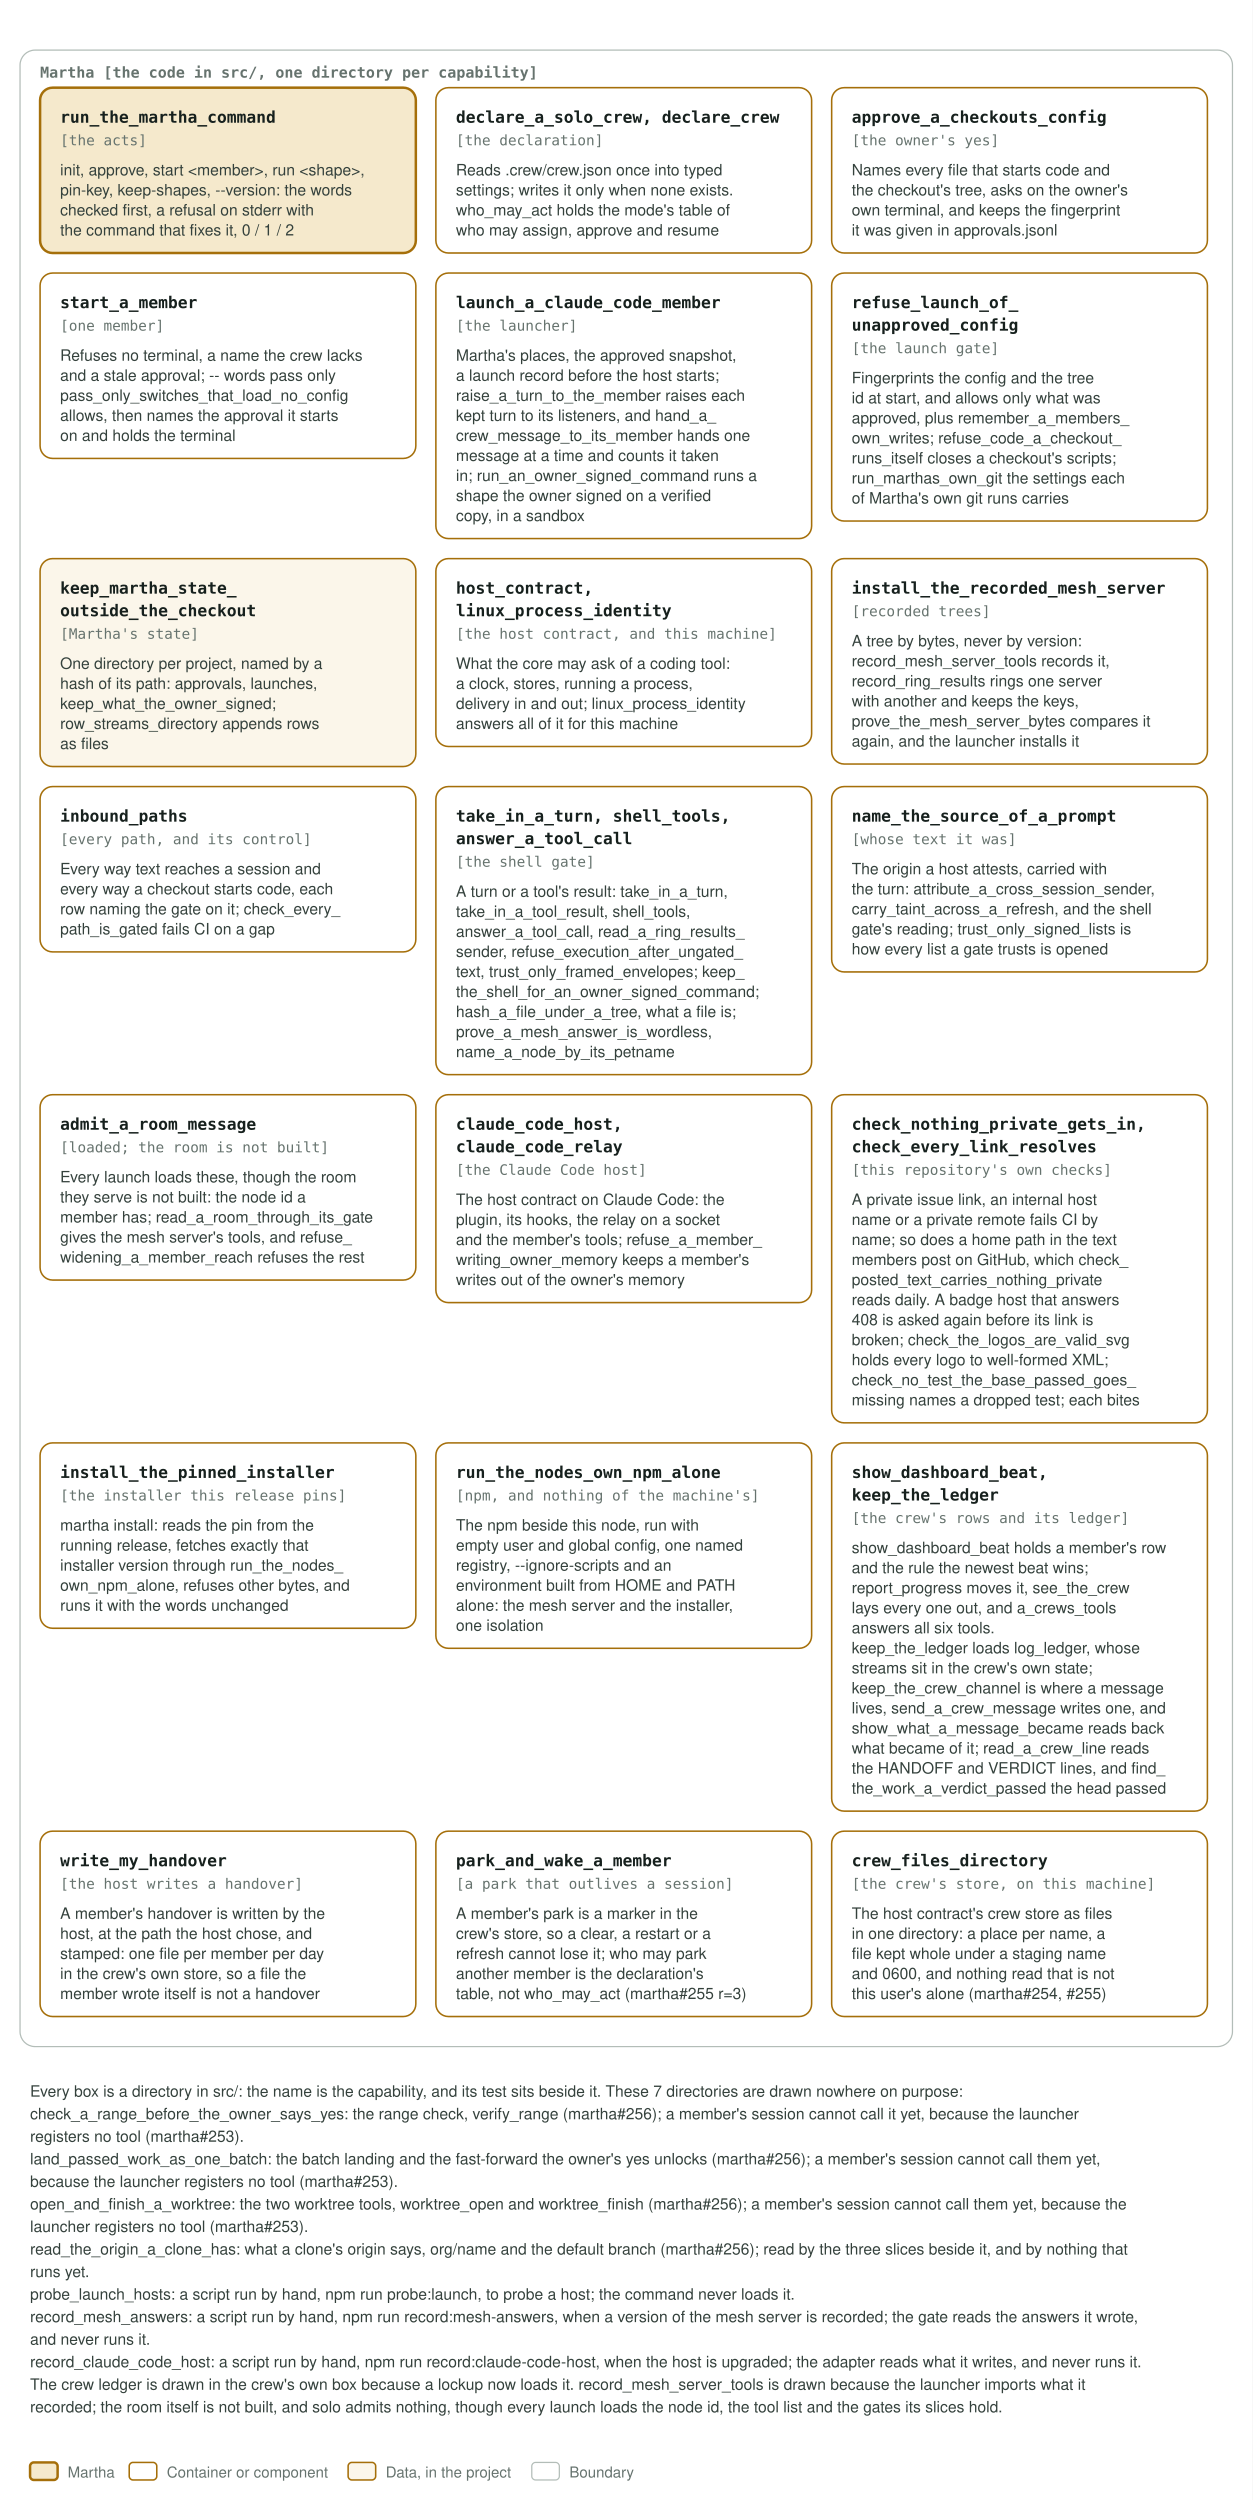
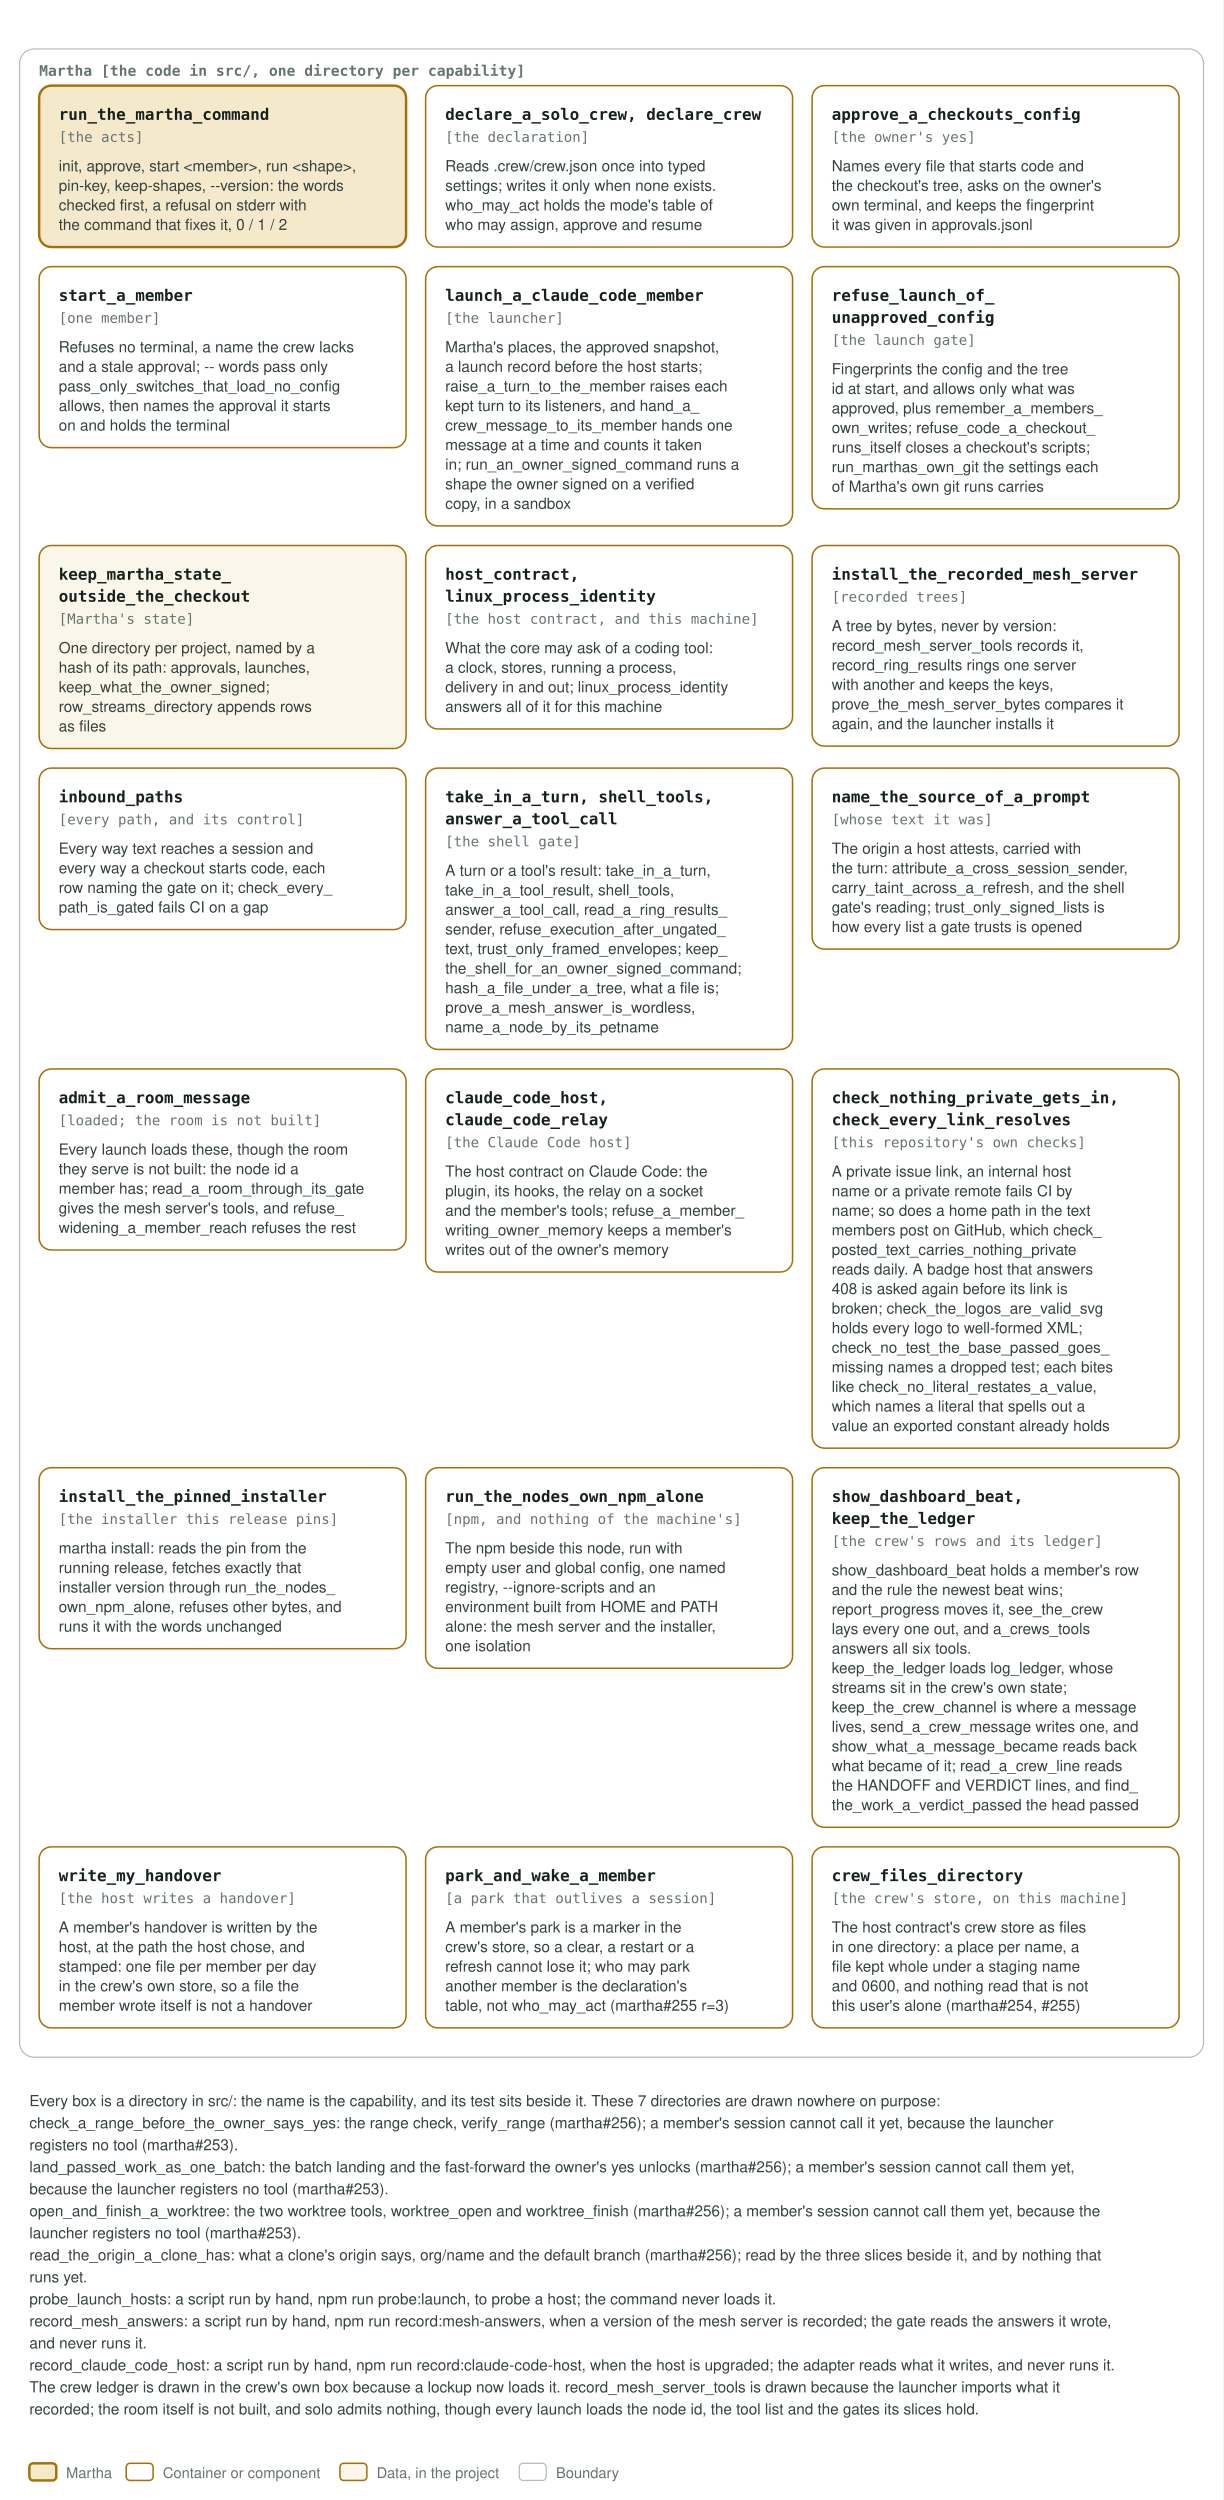
- <svg xmlns="http://www.w3.org/2000/svg" viewBox="0 0 1000 1996" role="img" aria-label="Martha components">
+ <svg xmlns="http://www.w3.org/2000/svg" viewBox="0 0 1000 2044" role="img" aria-label="Martha components">
  <style>
.t-name { font-family: "Atkinson Hyperlegible", "Segoe UI", system-ui, -apple-system, Helvetica, Arial, sans-serif; font-size: 15px; font-weight: 700; }
.t-desc { font-family: "Atkinson Hyperlegible", "Segoe UI", system-ui, -apple-system, Helvetica, Arial, sans-serif; font-size: 12.5px; }
.t-rel { font-family: "Atkinson Hyperlegible", "Segoe UI", system-ui, -apple-system, Helvetica, Arial, sans-serif; font-size: 11.5px; paint-order: stroke; stroke-width: 4px; stroke-linejoin: round; }
.t-code { font-family: "JetBrains Mono", ui-monospace, Menlo, Consolas, monospace; font-size: 13px; font-weight: 600; }
.t-type { font-family: "JetBrains Mono", ui-monospace, Menlo, Consolas, monospace; font-size: 11.5px; }
.t-bound { font-family: "JetBrains Mono", ui-monospace, Menlo, Consolas, monospace; font-size: 12px; font-weight: 600; }
.t-leg { font-family: "Atkinson Hyperlegible", "Segoe UI", system-ui, -apple-system, Helvetica, Arial, sans-serif; font-size: 12px; }
.edge { fill: none; stroke-width: 1.25; }
.edge-team { fill: none; stroke-width: 1.25; stroke-dasharray: 5 4; }
.bg { fill: #FFFFFF; }
.b-sys { fill: #F5E9CC; stroke: #A56F0A; stroke-width: 2; }
.b-per { fill: #E3EBF2; stroke: #3B5B7A; stroke-width: 1.25; }
.b-mac { fill: #E6E4EE; stroke: #5E5A78; stroke-width: 1.25; stroke-dasharray: 5 4; }
.b-ext { fill: #ECEFED; stroke: #8A9791; stroke-width: 1.25; }
.b-cmp { fill: #FFFFFF; stroke: #A56F0A; stroke-width: 1.25; }
.b-dat { fill: #FBF6EA; stroke: #A56F0A; stroke-width: 1.25; }
.b-team { fill: #FFFFFF; stroke: #5E5A78; stroke-width: 1.25; stroke-dasharray: 5 4; }
.b-later { fill: #F3F4F3; stroke: #8A9791; stroke-width: 1.25; stroke-dasharray: 5 4; }
.bound { fill: none; stroke: #B3BDB8; stroke-width: 1; }
.head { fill: #3B5B7A; }
.t-name, .t-code { fill: #16201D; }
.t-type, .t-bound, .t-leg { fill: #66736E; }
.t-desc { fill: #34413C; }
.t-rel { fill: #66736E; stroke: #FFFFFF; }
.edge, .edge-team { stroke: #8A9791; }
.arrowhead { fill: #8A9791; }
@media (prefers-color-scheme: dark) {
.bg { fill: #171F1C; }
.b-sys { fill: #3A2E13; stroke: #E3AA3C; }
.b-per { fill: #1D2A36; stroke: #8EB4D8; }
.b-mac { fill: #26243A; stroke: #A9A4C8; }
.b-ext { fill: #1C2421; stroke: #7D8B85; }
.b-cmp { fill: #171F1C; stroke: #E3AA3C; }
.b-dat { fill: #2A2414; stroke: #E3AA3C; }
.b-team { fill: #171F1C; stroke: #A9A4C8; }
.b-later { fill: #1C2421; stroke: #7D8B85; }
.bound { stroke: #4A5752; }
.head { fill: #8EB4D8; }
.t-name, .t-code { fill: #E6ECE9; }
.t-type, .t-bound, .t-leg { fill: #93A09A; }
.t-desc { fill: #C3CDC8; }
.t-rel { fill: #93A09A; stroke: #171F1C; }
.edge, .edge-team { stroke: #7D8B85; }
.arrowhead { fill: #7D8B85; }
}
</style>
  <defs>
    <marker id="a" viewBox="0 0 10 10" refX="9" refY="5" markerWidth="7" markerHeight="7" orient="auto-start-reverse">
      <path class="arrowhead" d="M0 0L10 5L0 10z" />
    </marker>
  </defs>
-   <rect class="bg" x="0" y="0" width="1000" height="1996" />
+   <rect class="bg" x="0" y="0" width="1000" height="2044" />
  <rect class="b-sys" x="32" y="70" width="300" height="132" rx="10" />
  <text class="t-code" x="48" y="98">run_the_martha_command</text>
  <text class="t-type" x="48" y="116">[the acts]</text>
  <text class="t-desc" x="48" y="140">init, approve, start &lt;member&gt;, run &lt;shape&gt;,</text>
  <text class="t-desc" x="48" y="156">pin-key, keep-shapes, --version: the words</text>
  <text class="t-desc" x="48" y="172">checked first, a refusal on stderr with</text>
  <text class="t-desc" x="48" y="188">the command that fixes it, 0 / 1 / 2</text>
  <rect class="b-cmp" x="348" y="70" width="300" height="132" rx="10" />
  <text class="t-code" x="364" y="98">declare_a_solo_crew, declare_crew</text>
  <text class="t-type" x="364" y="116">[the declaration]</text>
  <text class="t-desc" x="364" y="140">Reads .crew/crew.json once into typed</text>
  <text class="t-desc" x="364" y="156">settings; writes it only when none exists.</text>
  <text class="t-desc" x="364" y="172">who_may_act holds the mode's table of</text>
  <text class="t-desc" x="364" y="188">who may assign, approve and resume</text>
  <rect class="b-cmp" x="664" y="70" width="300" height="132" rx="10" />
  <text class="t-code" x="680" y="98">approve_a_checkouts_config</text>
  <text class="t-type" x="680" y="116">[the owner's yes]</text>
  <text class="t-desc" x="680" y="140">Names every file that starts code and</text>
  <text class="t-desc" x="680" y="156">the checkout's tree, asks on the owner's</text>
  <text class="t-desc" x="680" y="172">own terminal, and keeps the fingerprint</text>
  <text class="t-desc" x="680" y="188">it was given in approvals.jsonl</text>
  <rect class="b-cmp" x="32" y="218" width="300" height="148" rx="10" />
  <text class="t-code" x="48" y="246">start_a_member</text>
  <text class="t-type" x="48" y="264">[one member]</text>
  <text class="t-desc" x="48" y="288">Refuses no terminal, a name the crew lacks</text>
  <text class="t-desc" x="48" y="304">and a stale approval; -- words pass only</text>
  <text class="t-desc" x="48" y="320">pass_only_switches_that_load_no_config</text>
  <text class="t-desc" x="48" y="336">allows, then names the approval it starts</text>
  <text class="t-desc" x="48" y="352">on and holds the terminal</text>
  <rect class="b-cmp" x="348" y="218" width="300" height="212" rx="10" />
  <text class="t-code" x="364" y="246">launch_a_claude_code_member</text>
  <text class="t-type" x="364" y="264">[the launcher]</text>
  <text class="t-desc" x="364" y="288">Martha's places, the approved snapshot,</text>
  <text class="t-desc" x="364" y="304">a launch record before the host starts;</text>
  <text class="t-desc" x="364" y="320">raise_a_turn_to_the_member raises each</text>
  <text class="t-desc" x="364" y="336">kept turn to its listeners, and hand_a_</text>
  <text class="t-desc" x="364" y="352">crew_message_to_its_member hands one</text>
  <text class="t-desc" x="364" y="368">message at a time and counts it taken</text>
  <text class="t-desc" x="364" y="384">in; run_an_owner_signed_command runs a</text>
  <text class="t-desc" x="364" y="400">shape the owner signed on a verified</text>
  <text class="t-desc" x="364" y="416">copy, in a sandbox</text>
  <rect class="b-cmp" x="664" y="218" width="300" height="198" rx="10" />
  <text class="t-code" x="680" y="246">refuse_launch_of_</text>
  <text class="t-code" x="680" y="264">unapproved_config</text>
  <text class="t-type" x="680" y="282">[the launch gate]</text>
  <text class="t-desc" x="680" y="306">Fingerprints the config and the tree</text>
  <text class="t-desc" x="680" y="322">id at start, and allows only what was</text>
  <text class="t-desc" x="680" y="338">approved, plus remember_a_members_</text>
  <text class="t-desc" x="680" y="354">own_writes; refuse_code_a_checkout_</text>
  <text class="t-desc" x="680" y="370">runs_itself closes a checkout's scripts;</text>
  <text class="t-desc" x="680" y="386">run_marthas_own_git the settings each</text>
  <text class="t-desc" x="680" y="402">of Martha's own git runs carries</text>
  <rect class="b-dat" x="32" y="446" width="300" height="166" rx="10" />
  <text class="t-code" x="48" y="474">keep_martha_state_</text>
  <text class="t-code" x="48" y="492">outside_the_checkout</text>
  <text class="t-type" x="48" y="510">[Martha's state]</text>
  <text class="t-desc" x="48" y="534">One directory per project, named by a</text>
  <text class="t-desc" x="48" y="550">hash of its path: approvals, launches,</text>
  <text class="t-desc" x="48" y="566">keep_what_the_owner_signed;</text>
  <text class="t-desc" x="48" y="582">row_streams_directory appends rows</text>
  <text class="t-desc" x="48" y="598">as files</text>
  <rect class="b-cmp" x="348" y="446" width="300" height="150" rx="10" />
  <text class="t-code" x="364" y="474">host_contract,</text>
  <text class="t-code" x="364" y="492">linux_process_identity</text>
  <text class="t-type" x="364" y="510">[the host contract, and this machine]</text>
  <text class="t-desc" x="364" y="534">What the core may ask of a coding tool:</text>
  <text class="t-desc" x="364" y="550">a clock, stores, running a process,</text>
  <text class="t-desc" x="364" y="566">delivery in and out; linux_process_identity</text>
  <text class="t-desc" x="364" y="582">answers all of it for this machine</text>
  <rect class="b-cmp" x="664" y="446" width="300" height="164" rx="10" />
  <text class="t-code" x="680" y="474">install_the_recorded_mesh_server</text>
  <text class="t-type" x="680" y="492">[recorded trees]</text>
  <text class="t-desc" x="680" y="516">A tree by bytes, never by version:</text>
  <text class="t-desc" x="680" y="532">record_mesh_server_tools records it,</text>
  <text class="t-desc" x="680" y="548">record_ring_results rings one server</text>
  <text class="t-desc" x="680" y="564">with another and keeps the keys,</text>
  <text class="t-desc" x="680" y="580">prove_the_mesh_server_bytes compares it</text>
  <text class="t-desc" x="680" y="596">again, and the launcher installs it</text>
  <rect class="b-cmp" x="32" y="628" width="300" height="132" rx="10" />
  <text class="t-code" x="48" y="656">inbound_paths</text>
  <text class="t-type" x="48" y="674">[every path, and its control]</text>
  <text class="t-desc" x="48" y="698">Every way text reaches a session and</text>
  <text class="t-desc" x="48" y="714">every way a checkout starts code, each</text>
  <text class="t-desc" x="48" y="730">row naming the gate on it; check_every_</text>
  <text class="t-desc" x="48" y="746">path_is_gated fails CI on a gap</text>
  <rect class="b-cmp" x="348" y="628" width="300" height="230" rx="10" />
  <text class="t-code" x="364" y="656">take_in_a_turn, shell_tools,</text>
  <text class="t-code" x="364" y="674">answer_a_tool_call</text>
  <text class="t-type" x="364" y="692">[the shell gate]</text>
  <text class="t-desc" x="364" y="716">A turn or a tool's result: take_in_a_turn,</text>
  <text class="t-desc" x="364" y="732">take_in_a_tool_result, shell_tools,</text>
  <text class="t-desc" x="364" y="748">answer_a_tool_call, read_a_ring_results_</text>
  <text class="t-desc" x="364" y="764">sender, refuse_execution_after_ungated_</text>
  <text class="t-desc" x="364" y="780">text, trust_only_framed_envelopes; keep_</text>
  <text class="t-desc" x="364" y="796">the_shell_for_an_owner_signed_command;</text>
  <text class="t-desc" x="364" y="812">hash_a_file_under_a_tree, what a file is;</text>
  <text class="t-desc" x="364" y="828">prove_a_mesh_answer_is_wordless,</text>
  <text class="t-desc" x="364" y="844">name_a_node_by_its_petname</text>
  <rect class="b-cmp" x="664" y="628" width="300" height="148" rx="10" />
  <text class="t-code" x="680" y="656">name_the_source_of_a_prompt</text>
  <text class="t-type" x="680" y="674">[whose text it was]</text>
  <text class="t-desc" x="680" y="698">The origin a host attests, carried with</text>
  <text class="t-desc" x="680" y="714">the turn: attribute_a_cross_session_sender,</text>
  <text class="t-desc" x="680" y="730">carry_taint_across_a_refresh, and the shell</text>
  <text class="t-desc" x="680" y="746">gate's reading; trust_only_signed_lists is</text>
  <text class="t-desc" x="680" y="762">how every list a gate trusts is opened</text>
  <rect class="b-cmp" x="32" y="874" width="300" height="148" rx="10" />
  <text class="t-code" x="48" y="902">admit_a_room_message</text>
  <text class="t-type" x="48" y="920">[loaded; the room is not built]</text>
  <text class="t-desc" x="48" y="944">Every launch loads these, though the room</text>
  <text class="t-desc" x="48" y="960">they serve is not built: the node id a</text>
  <text class="t-desc" x="48" y="976">member has; read_a_room_through_its_gate</text>
  <text class="t-desc" x="48" y="992">gives the mesh server's tools, and refuse_</text>
  <text class="t-desc" x="48" y="1008">widening_a_member_reach refuses the rest</text>
  <rect class="b-cmp" x="348" y="874" width="300" height="166" rx="10" />
  <text class="t-code" x="364" y="902">claude_code_host,</text>
  <text class="t-code" x="364" y="920">claude_code_relay</text>
  <text class="t-type" x="364" y="938">[the Claude Code host]</text>
  <text class="t-desc" x="364" y="962">The host contract on Claude Code: the</text>
  <text class="t-desc" x="364" y="978">plugin, its hooks, the relay on a socket</text>
  <text class="t-desc" x="364" y="994">and the member's tools; refuse_a_member_</text>
  <text class="t-desc" x="364" y="1010">writing_owner_memory keeps a member's</text>
  <text class="t-desc" x="364" y="1026">writes out of the owner's memory</text>
-   <rect class="b-cmp" x="664" y="874" width="300" height="262" rx="10" />
+   <rect class="b-cmp" x="664" y="874" width="300" height="310" rx="10" />
  <text class="t-code" x="680" y="902">check_nothing_private_gets_in,</text>
  <text class="t-code" x="680" y="920">check_every_link_resolves</text>
  <text class="t-type" x="680" y="938">[this repository's own checks]</text>
  <text class="t-desc" x="680" y="962">A private issue link, an internal host</text>
  <text class="t-desc" x="680" y="978">name or a private remote fails CI by</text>
  <text class="t-desc" x="680" y="994">name; so does a home path in the text</text>
  <text class="t-desc" x="680" y="1010">members post on GitHub, which check_</text>
  <text class="t-desc" x="680" y="1026">posted_text_carries_nothing_private</text>
  <text class="t-desc" x="680" y="1042">reads daily. A badge host that answers</text>
  <text class="t-desc" x="680" y="1058">408 is asked again before its link is</text>
  <text class="t-desc" x="680" y="1074">broken; check_the_logos_are_valid_svg</text>
  <text class="t-desc" x="680" y="1090">holds every logo to well-formed XML;</text>
  <text class="t-desc" x="680" y="1106">check_no_test_the_base_passed_goes_</text>
  <text class="t-desc" x="680" y="1122">missing names a dropped test; each bites</text>
-   <rect class="b-cmp" x="32" y="1152" width="300" height="148" rx="10" />
-   <text class="t-code" x="48" y="1180">install_the_pinned_installer</text>
-   <text class="t-type" x="48" y="1198">[the installer this release pins]</text>
-   <text class="t-desc" x="48" y="1222">martha install: reads the pin from the</text>
-   <text class="t-desc" x="48" y="1238">running release, fetches exactly that</text>
-   <text class="t-desc" x="48" y="1254">installer version through run_the_nodes_</text>
-   <text class="t-desc" x="48" y="1270">own_npm_alone, refuses other bytes, and</text>
-   <text class="t-desc" x="48" y="1286">runs it with the words unchanged</text>
-   <rect class="b-cmp" x="348" y="1152" width="300" height="164" rx="10" />
-   <text class="t-code" x="364" y="1180">run_the_nodes_own_npm_alone</text>
-   <text class="t-type" x="364" y="1198">[npm, and nothing of the machine's]</text>
-   <text class="t-desc" x="364" y="1222">The npm beside this node, run with</text>
-   <text class="t-desc" x="364" y="1238">empty user and global config, one named</text>
-   <text class="t-desc" x="364" y="1254">registry, --ignore-scripts and an</text>
-   <text class="t-desc" x="364" y="1270">environment built from HOME and PATH</text>
-   <text class="t-desc" x="364" y="1286">alone: the mesh server and the installer,</text>
-   <text class="t-desc" x="364" y="1302">one isolation</text>
-   <rect class="b-cmp" x="664" y="1152" width="300" height="294" rx="10" />
-   <text class="t-code" x="680" y="1180">show_dashboard_beat,</text>
-   <text class="t-code" x="680" y="1198">keep_the_ledger</text>
-   <text class="t-type" x="680" y="1216">[the crew's rows and its ledger]</text>
-   <text class="t-desc" x="680" y="1240">show_dashboard_beat holds a member's row</text>
-   <text class="t-desc" x="680" y="1256">and the rule the newest beat wins;</text>
-   <text class="t-desc" x="680" y="1272">report_progress moves it, see_the_crew</text>
-   <text class="t-desc" x="680" y="1288">lays every one out, and a_crews_tools</text>
-   <text class="t-desc" x="680" y="1304">answers all six tools.</text>
-   <text class="t-desc" x="680" y="1320">keep_the_ledger loads log_ledger, whose</text>
-   <text class="t-desc" x="680" y="1336">streams sit in the crew's own state;</text>
-   <text class="t-desc" x="680" y="1352">keep_the_crew_channel is where a message</text>
-   <text class="t-desc" x="680" y="1368">lives, send_a_crew_message writes one, and</text>
-   <text class="t-desc" x="680" y="1384">show_what_a_message_became reads back</text>
-   <text class="t-desc" x="680" y="1400">what became of it; read_a_crew_line reads</text>
-   <text class="t-desc" x="680" y="1416">the HANDOFF and VERDICT lines, and find_</text>
-   <text class="t-desc" x="680" y="1432">the_work_a_verdict_passed the head passed</text>
-   <rect class="b-cmp" x="32" y="1462" width="300" height="148" rx="10" />
-   <text class="t-code" x="48" y="1490">write_my_handover</text>
-   <text class="t-type" x="48" y="1508">[the host writes a handover]</text>
-   <text class="t-desc" x="48" y="1532">A member's handover is written by the</text>
-   <text class="t-desc" x="48" y="1548">host, at the path the host chose, and</text>
-   <text class="t-desc" x="48" y="1564">stamped: one file per member per day</text>
-   <text class="t-desc" x="48" y="1580">in the crew's own store, so a file the</text>
-   <text class="t-desc" x="48" y="1596">member wrote itself is not a handover</text>
-   <rect class="b-cmp" x="348" y="1462" width="300" height="148" rx="10" />
-   <text class="t-code" x="364" y="1490">park_and_wake_a_member</text>
-   <text class="t-type" x="364" y="1508">[a park that outlives a session]</text>
-   <text class="t-desc" x="364" y="1532">A member's park is a marker in the</text>
-   <text class="t-desc" x="364" y="1548">crew's store, so a clear, a restart or a</text>
-   <text class="t-desc" x="364" y="1564">refresh cannot lose it; who may park</text>
-   <text class="t-desc" x="364" y="1580">another member is the declaration's</text>
-   <text class="t-desc" x="364" y="1596">table, not who_may_act (martha#255 r=3)</text>
-   <rect class="b-cmp" x="664" y="1462" width="300" height="148" rx="10" />
-   <text class="t-code" x="680" y="1490">crew_files_directory</text>
-   <text class="t-type" x="680" y="1508">[the crew's store, on this machine]</text>
-   <text class="t-desc" x="680" y="1532">The host contract's crew store as files</text>
-   <text class="t-desc" x="680" y="1548">in one directory: a place per name, a</text>
-   <text class="t-desc" x="680" y="1564">file kept whole under a staging name</text>
-   <text class="t-desc" x="680" y="1580">and 0600, and nothing read that is not</text>
-   <text class="t-desc" x="680" y="1596">this user's alone (martha#254, #255)</text>
-   <rect class="bound" x="16" y="40" width="968" height="1594" rx="12" />
+   <text class="t-desc" x="680" y="1138">like check_no_literal_restates_a_value,</text>
+   <text class="t-desc" x="680" y="1154">which names a literal that spells out a</text>
+   <text class="t-desc" x="680" y="1170">value an exported constant already holds</text>
+   <rect class="b-cmp" x="32" y="1200" width="300" height="148" rx="10" />
+   <text class="t-code" x="48" y="1228">install_the_pinned_installer</text>
+   <text class="t-type" x="48" y="1246">[the installer this release pins]</text>
+   <text class="t-desc" x="48" y="1270">martha install: reads the pin from the</text>
+   <text class="t-desc" x="48" y="1286">running release, fetches exactly that</text>
+   <text class="t-desc" x="48" y="1302">installer version through run_the_nodes_</text>
+   <text class="t-desc" x="48" y="1318">own_npm_alone, refuses other bytes, and</text>
+   <text class="t-desc" x="48" y="1334">runs it with the words unchanged</text>
+   <rect class="b-cmp" x="348" y="1200" width="300" height="164" rx="10" />
+   <text class="t-code" x="364" y="1228">run_the_nodes_own_npm_alone</text>
+   <text class="t-type" x="364" y="1246">[npm, and nothing of the machine's]</text>
+   <text class="t-desc" x="364" y="1270">The npm beside this node, run with</text>
+   <text class="t-desc" x="364" y="1286">empty user and global config, one named</text>
+   <text class="t-desc" x="364" y="1302">registry, --ignore-scripts and an</text>
+   <text class="t-desc" x="364" y="1318">environment built from HOME and PATH</text>
+   <text class="t-desc" x="364" y="1334">alone: the mesh server and the installer,</text>
+   <text class="t-desc" x="364" y="1350">one isolation</text>
+   <rect class="b-cmp" x="664" y="1200" width="300" height="294" rx="10" />
+   <text class="t-code" x="680" y="1228">show_dashboard_beat,</text>
+   <text class="t-code" x="680" y="1246">keep_the_ledger</text>
+   <text class="t-type" x="680" y="1264">[the crew's rows and its ledger]</text>
+   <text class="t-desc" x="680" y="1288">show_dashboard_beat holds a member's row</text>
+   <text class="t-desc" x="680" y="1304">and the rule the newest beat wins;</text>
+   <text class="t-desc" x="680" y="1320">report_progress moves it, see_the_crew</text>
+   <text class="t-desc" x="680" y="1336">lays every one out, and a_crews_tools</text>
+   <text class="t-desc" x="680" y="1352">answers all six tools.</text>
+   <text class="t-desc" x="680" y="1368">keep_the_ledger loads log_ledger, whose</text>
+   <text class="t-desc" x="680" y="1384">streams sit in the crew's own state;</text>
+   <text class="t-desc" x="680" y="1400">keep_the_crew_channel is where a message</text>
+   <text class="t-desc" x="680" y="1416">lives, send_a_crew_message writes one, and</text>
+   <text class="t-desc" x="680" y="1432">show_what_a_message_became reads back</text>
+   <text class="t-desc" x="680" y="1448">what became of it; read_a_crew_line reads</text>
+   <text class="t-desc" x="680" y="1464">the HANDOFF and VERDICT lines, and find_</text>
+   <text class="t-desc" x="680" y="1480">the_work_a_verdict_passed the head passed</text>
+   <rect class="b-cmp" x="32" y="1510" width="300" height="148" rx="10" />
+   <text class="t-code" x="48" y="1538">write_my_handover</text>
+   <text class="t-type" x="48" y="1556">[the host writes a handover]</text>
+   <text class="t-desc" x="48" y="1580">A member's handover is written by the</text>
+   <text class="t-desc" x="48" y="1596">host, at the path the host chose, and</text>
+   <text class="t-desc" x="48" y="1612">stamped: one file per member per day</text>
+   <text class="t-desc" x="48" y="1628">in the crew's own store, so a file the</text>
+   <text class="t-desc" x="48" y="1644">member wrote itself is not a handover</text>
+   <rect class="b-cmp" x="348" y="1510" width="300" height="148" rx="10" />
+   <text class="t-code" x="364" y="1538">park_and_wake_a_member</text>
+   <text class="t-type" x="364" y="1556">[a park that outlives a session]</text>
+   <text class="t-desc" x="364" y="1580">A member's park is a marker in the</text>
+   <text class="t-desc" x="364" y="1596">crew's store, so a clear, a restart or a</text>
+   <text class="t-desc" x="364" y="1612">refresh cannot lose it; who may park</text>
+   <text class="t-desc" x="364" y="1628">another member is the declaration's</text>
+   <text class="t-desc" x="364" y="1644">table, not who_may_act (martha#255 r=3)</text>
+   <rect class="b-cmp" x="664" y="1510" width="300" height="148" rx="10" />
+   <text class="t-code" x="680" y="1538">crew_files_directory</text>
+   <text class="t-type" x="680" y="1556">[the crew's store, on this machine]</text>
+   <text class="t-desc" x="680" y="1580">The host contract's crew store as files</text>
+   <text class="t-desc" x="680" y="1596">in one directory: a place per name, a</text>
+   <text class="t-desc" x="680" y="1612">file kept whole under a staging name</text>
+   <text class="t-desc" x="680" y="1628">and 0600, and nothing read that is not</text>
+   <text class="t-desc" x="680" y="1644">this user's alone (martha#254, #255)</text>
+   <rect class="bound" x="16" y="40" width="968" height="1642" rx="12" />
  <text class="t-bound" x="32" y="62">Martha [the code in src/, one directory per capability]</text>
-   <text class="t-desc" x="24" y="1674">Every box is a directory in src/: the name is the capability, and its test sits beside it. These 7 directories are drawn nowhere on purpose:</text>
-   <text class="t-desc" x="24" y="1692">check_a_range_before_the_owner_says_yes: the range check, verify_range (martha#256); a member's session cannot call it yet, because the launcher</text>
-   <text class="t-desc" x="24" y="1710">registers no tool (martha#253).</text>
-   <text class="t-desc" x="24" y="1728">land_passed_work_as_one_batch: the batch landing and the fast-forward the owner's yes unlocks (martha#256); a member's session cannot call them yet,</text>
-   <text class="t-desc" x="24" y="1746">because the launcher registers no tool (martha#253).</text>
-   <text class="t-desc" x="24" y="1764">open_and_finish_a_worktree: the two worktree tools, worktree_open and worktree_finish (martha#256); a member's session cannot call them yet, because the</text>
-   <text class="t-desc" x="24" y="1782">launcher registers no tool (martha#253).</text>
-   <text class="t-desc" x="24" y="1800">read_the_origin_a_clone_has: what a clone's origin says, org/name and the default branch (martha#256); read by the three slices beside it, and by nothing that</text>
-   <text class="t-desc" x="24" y="1818">runs yet.</text>
-   <text class="t-desc" x="24" y="1836">probe_launch_hosts: a script run by hand, npm run probe:launch, to probe a host; the command never loads it.</text>
-   <text class="t-desc" x="24" y="1854">record_mesh_answers: a script run by hand, npm run record:mesh-answers, when a version of the mesh server is recorded; the gate reads the answers it wrote,</text>
-   <text class="t-desc" x="24" y="1872">and never runs it.</text>
-   <text class="t-desc" x="24" y="1890">record_claude_code_host: a script run by hand, npm run record:claude-code-host, when the host is upgraded; the adapter reads what it writes, and never runs it.</text>
-   <text class="t-desc" x="24" y="1908">The crew ledger is drawn in the crew's own box because a lockup now loads it. record_mesh_server_tools is drawn because the launcher imports what it</text>
-   <text class="t-desc" x="24" y="1926">recorded; the room itself is not built, and solo admits nothing, though every launch loads the node id, the tool list and the gates its slices hold.</text>
-   <rect class="b-sys" x="24" y="1966" width="22" height="14" rx="3" />
-   <text class="t-leg" x="54" y="1978">Martha</text>
-   <rect class="b-cmp" x="103.168" y="1966" width="22" height="14" rx="3" />
-   <text class="t-leg" x="133.168" y="1978">Container or component</text>
-   <rect class="b-dat" x="277.94" y="1966" width="22" height="14" rx="3" />
-   <text class="t-leg" x="307.94" y="1978">Data, in the project</text>
-   <rect class="bound" x="424.572" y="1966" width="22" height="14" rx="3" />
-   <text class="t-leg" x="454.572" y="1978">Boundary</text>
+   <text class="t-desc" x="24" y="1722">Every box is a directory in src/: the name is the capability, and its test sits beside it. These 7 directories are drawn nowhere on purpose:</text>
+   <text class="t-desc" x="24" y="1740">check_a_range_before_the_owner_says_yes: the range check, verify_range (martha#256); a member's session cannot call it yet, because the launcher</text>
+   <text class="t-desc" x="24" y="1758">registers no tool (martha#253).</text>
+   <text class="t-desc" x="24" y="1776">land_passed_work_as_one_batch: the batch landing and the fast-forward the owner's yes unlocks (martha#256); a member's session cannot call them yet,</text>
+   <text class="t-desc" x="24" y="1794">because the launcher registers no tool (martha#253).</text>
+   <text class="t-desc" x="24" y="1812">open_and_finish_a_worktree: the two worktree tools, worktree_open and worktree_finish (martha#256); a member's session cannot call them yet, because the</text>
+   <text class="t-desc" x="24" y="1830">launcher registers no tool (martha#253).</text>
+   <text class="t-desc" x="24" y="1848">read_the_origin_a_clone_has: what a clone's origin says, org/name and the default branch (martha#256); read by the three slices beside it, and by nothing that</text>
+   <text class="t-desc" x="24" y="1866">runs yet.</text>
+   <text class="t-desc" x="24" y="1884">probe_launch_hosts: a script run by hand, npm run probe:launch, to probe a host; the command never loads it.</text>
+   <text class="t-desc" x="24" y="1902">record_mesh_answers: a script run by hand, npm run record:mesh-answers, when a version of the mesh server is recorded; the gate reads the answers it wrote,</text>
+   <text class="t-desc" x="24" y="1920">and never runs it.</text>
+   <text class="t-desc" x="24" y="1938">record_claude_code_host: a script run by hand, npm run record:claude-code-host, when the host is upgraded; the adapter reads what it writes, and never runs it.</text>
+   <text class="t-desc" x="24" y="1956">The crew ledger is drawn in the crew's own box because a lockup now loads it. record_mesh_server_tools is drawn because the launcher imports what it</text>
+   <text class="t-desc" x="24" y="1974">recorded; the room itself is not built, and solo admits nothing, though every launch loads the node id, the tool list and the gates its slices hold.</text>
+   <rect class="b-sys" x="24" y="2014" width="22" height="14" rx="3" />
+   <text class="t-leg" x="54" y="2026">Martha</text>
+   <rect class="b-cmp" x="103.168" y="2014" width="22" height="14" rx="3" />
+   <text class="t-leg" x="133.168" y="2026">Container or component</text>
+   <rect class="b-dat" x="277.94" y="2014" width="22" height="14" rx="3" />
+   <text class="t-leg" x="307.94" y="2026">Data, in the project</text>
+   <rect class="bound" x="424.572" y="2014" width="22" height="14" rx="3" />
+   <text class="t-leg" x="454.572" y="2026">Boundary</text>
</svg>
